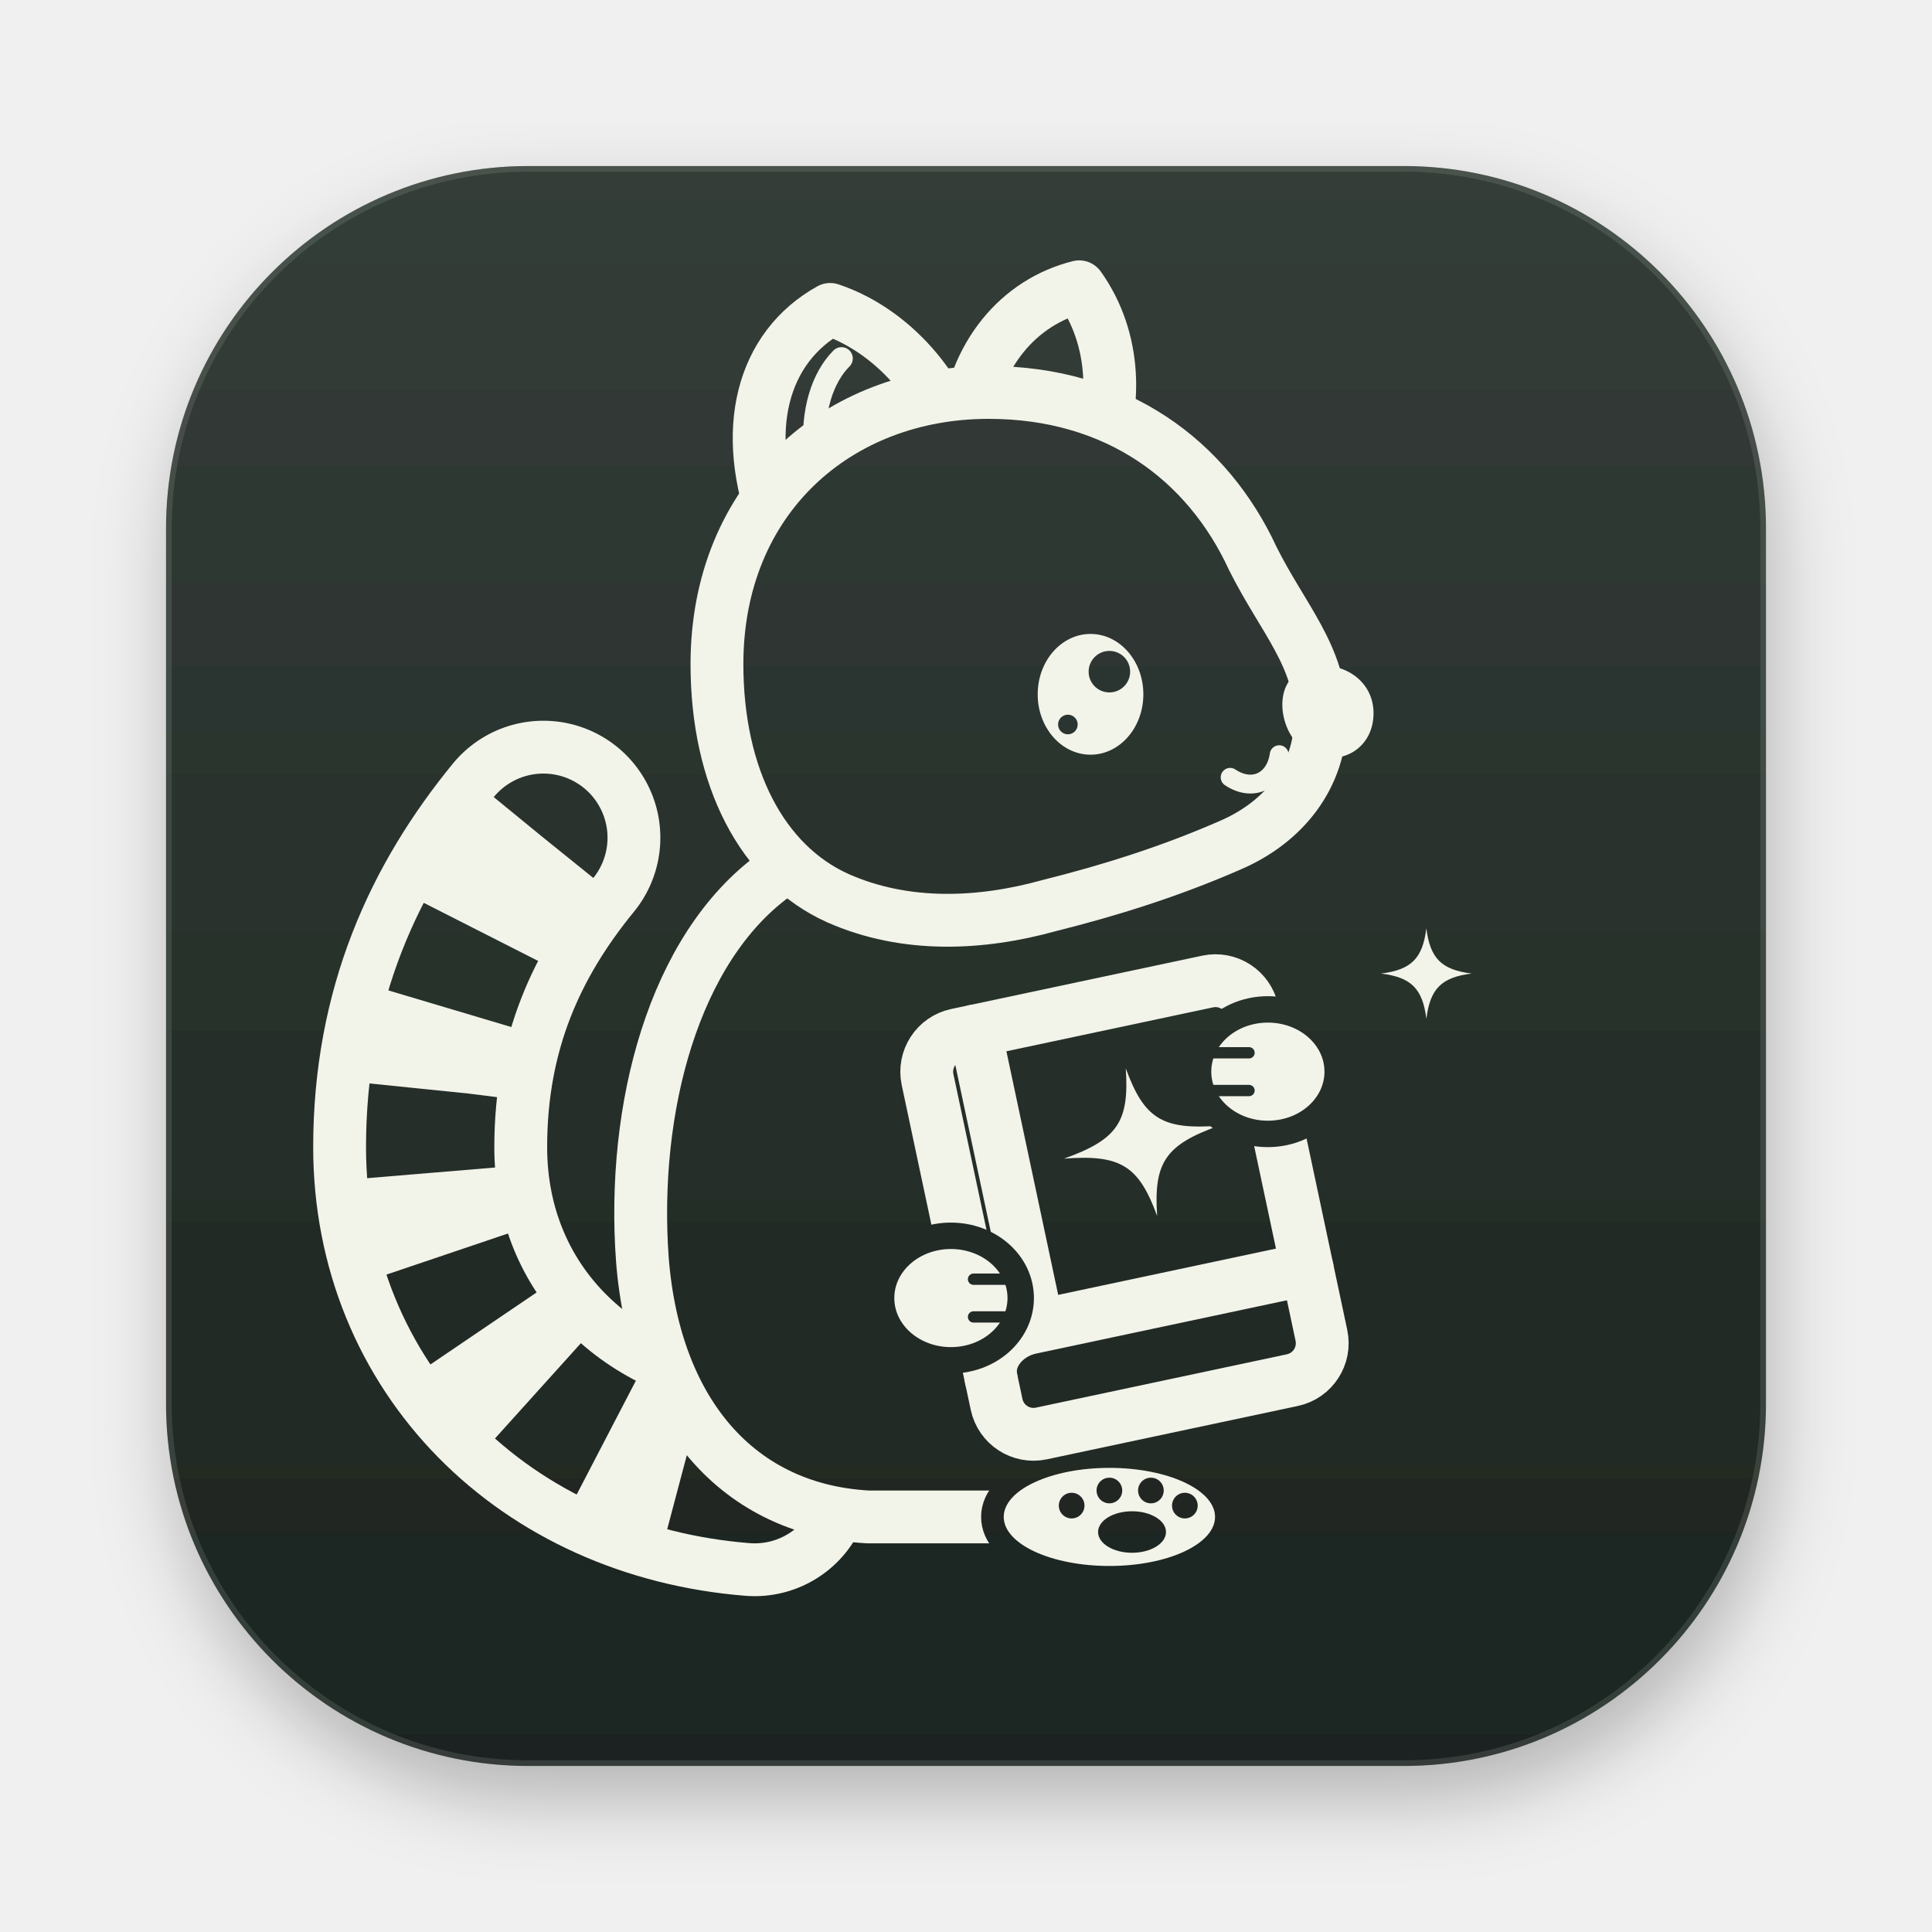
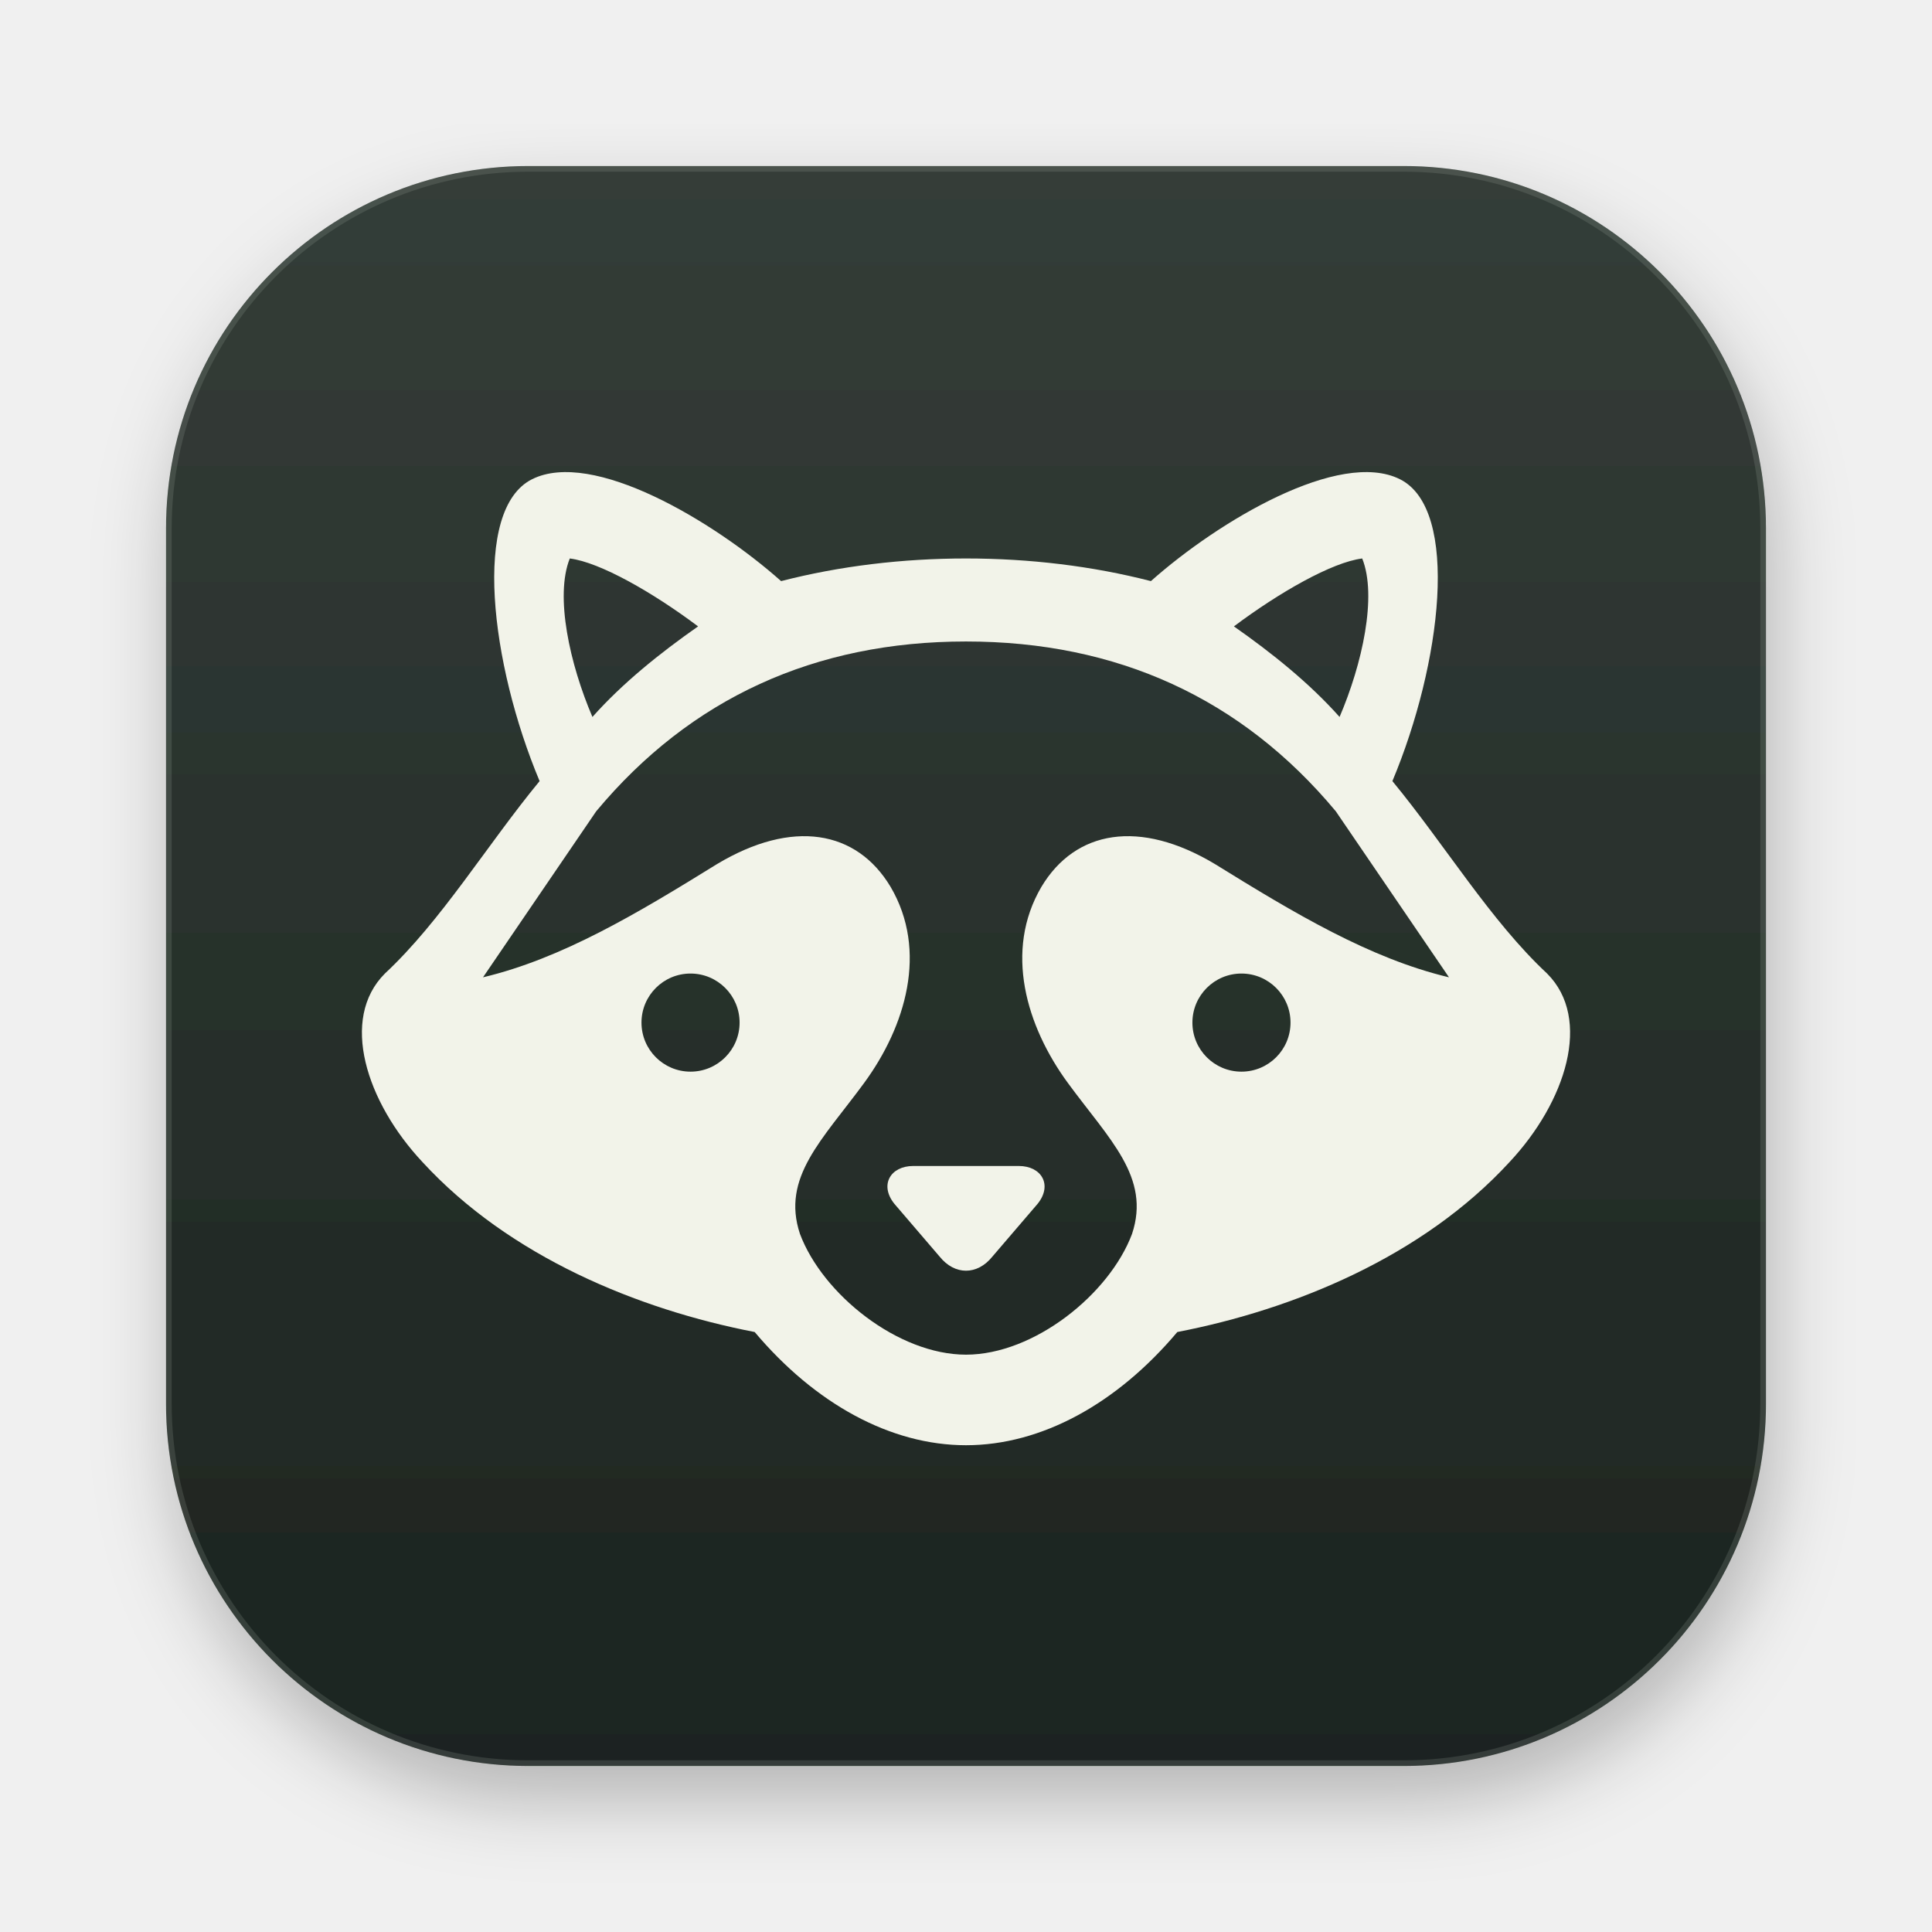
<svg xmlns="http://www.w3.org/2000/svg" width="1024" height="1024" viewBox="0 0 512 512" fill="none" role="img" aria-labelledby="title desc">
  <defs>
    <linearGradient id="surface" x1="256" y1="44" x2="256" y2="468" gradientUnits="userSpaceOnUse">
      <stop stop-color="#343D38" />
      <stop offset="1" stop-color="#1C2420" />
    </linearGradient>
    <filter id="shadow" x="16" y="24" width="480" height="484" filterUnits="userSpaceOnUse" color-interpolation-filters="sRGB">
      <feDropShadow dy="9" stdDeviation="10" flood-color="#000000" flood-opacity=".25" />
    </filter>
-     <path id="tail" d="M206 384C156 380 120 344 120 296C120 262 132 236 150 214" />
-     <path id="body" d="M214 222C186 240 174 282 176 322C178 364 200 392 236 394H290C312 394 322 380 316 360C310 334 302 300 298 268C296 248 284 232 268 226Z" />
-     <ellipse id="foot" cx="300" cy="394" rx="28" ry="13" />
-     <path id="head" d="M196 168C196 124 228 96 268 96C302 96 326 114 338 140C346 156 356 166 356 182C356 198 346 210 332 216C316 223 300 228 284 232C266 237 246 238 228 230C208 221 196 198 196 168Z" />
-     <mask id="ear-cut" maskUnits="userSpaceOnUse" x="0" y="0" width="512" height="512">
-       <rect width="512" height="512" fill="#fff" />
-       <use href="#head" fill="#000" />
-     </mask>
-     <mask id="eye-shine" maskUnits="userSpaceOnUse" x="0" y="0" width="512" height="512">
-       <rect width="512" height="512" fill="#fff" />
-       <circle cx="300" cy="170" r="5.5" fill="#000" />
-       <circle cx="289" cy="184" r="2.6" fill="#000" />
-     </mask>
-     <rect id="book" x="-44" y="-54" width="88" height="108" rx="10" transform="translate(304 312) rotate(-12)" />
-     <g id="hands">
-       <ellipse cx="258" cy="336" rx="15" ry="13" />
-       <ellipse cx="342" cy="276" rx="15" ry="13" />
-     </g>
-     <mask id="tail-tube" maskUnits="userSpaceOnUse" x="0" y="0" width="512" height="512">
-       <rect width="512" height="512" fill="#fff" />
-       <use href="#tail" fill="none" stroke="#000" stroke-width="34" stroke-linecap="round" />
-       <use href="#body" fill="#000" />
-     </mask>
-     <mask id="behind-body" maskUnits="userSpaceOnUse" x="0" y="0" width="512" height="512">
-       <rect width="512" height="512" fill="#fff" />
-       <use href="#body" fill="#000" />
-     </mask>
-     <mask id="body-cut" maskUnits="userSpaceOnUse" x="0" y="0" width="512" height="512">
-       <rect width="512" height="512" fill="#fff" />
-       <use href="#head" fill="#000" />
-       <use href="#book" fill="#000" stroke="#000" stroke-width="30" stroke-linejoin="round" />
-       <use href="#hands" fill="#000" stroke="#000" stroke-width="16" />
-       <use href="#foot" fill="#000" stroke="#000" stroke-width="12" />
-       <path fill="#000" d="M296 362H340V392H296Z" />
-       <path fill="#000" d="M270 226H312V262H270Z" />
-     </mask>
-     <mask id="foot-cut" maskUnits="userSpaceOnUse" x="0" y="0" width="512" height="512">
-       <rect width="512" height="512" fill="#fff" />
-       <g fill="#000">
-         <ellipse cx="306" cy="398" rx="9" ry="5.5" />
-         <circle cx="290" cy="391" r="3.4" />
-         <circle cx="300" cy="387" r="3.4" />
-         <circle cx="311" cy="387" r="3.4" />
-         <circle cx="320" cy="391" r="3.4" />
-       </g>
-     </mask>
-     <mask id="finger-cut" maskUnits="userSpaceOnUse" x="0" y="0" width="512" height="512">
-       <rect width="512" height="512" fill="#fff" />
-       <path d="M264 331H275M264 341H275M327 271H337M327 281H337" stroke="#000" stroke-width="3" stroke-linecap="round" />
-     </mask>
-     <mask id="book-cut" maskUnits="userSpaceOnUse" x="0" y="0" width="512" height="512">
-       <rect width="512" height="512" fill="#fff" />
-       <use href="#hands" fill="#000" stroke="#000" stroke-width="14" />
-     </mask>
  </defs>
  <rect x="44" y="44" width="424" height="424" rx="96" fill="url(#surface)" filter="url(#shadow)" />
  <rect x="44.75" y="44.75" width="422.5" height="422.5" rx="95.25" stroke="#B5C4B8" stroke-opacity=".16" stroke-width="1.5" />
-   <g fill="#F2F3E9" stroke="#F2F3E9" stroke-width="14" stroke-linecap="round" stroke-linejoin="round" transform="translate(-6 8)">
-     <use href="#tail" mask="url(#tail-tube)" fill="none" stroke-width="62" />
-     <path mask="url(#behind-body)" fill="none" stroke-width="40" stroke-linecap="butt" stroke-dasharray="30 22 22 22 22 22 22 22 22 400" d="M150 214C132 236 120 262 120 296C120 344 156 380 206 384" />
-     <use href="#body" mask="url(#body-cut)" fill="none" />
-     <use href="#foot" mask="url(#foot-cut)" stroke="none" />
-     <g mask="url(#ear-cut)" fill="none">
-       <path d="M212 132C202 106 208 84 226 74C244 80 258 98 260 114" />
-       <path d="M262 106C264 86 276 72 292 68C302 82 302 100 296 114" />
-     </g>
-     <path fill="none" stroke-width="6" d="M222 112C221 101 224 92 229 87" />
-     <use href="#head" fill="none" />
-     <ellipse mask="url(#eye-shine)" stroke="none" cx="295" cy="176" rx="14" ry="16" />
-     <path stroke="none" d="M349 171C357 165 370 170 370 181C370 190 362 195 354 192C346 189 343 176 349 171Z" />
-     <path fill="none" stroke-width="5" d="M345 192C344 199 338 202 332 198" />
-     <g mask="url(#book-cut)">
-       <use href="#book" fill="none" />
-       <g transform="translate(304 312) rotate(-12)">
-         <path fill="none" d="M-29 -54V26M-44 37C-44 31 -38 26 -31 26H44" />
-         <path stroke="none" d="M8 -36C10 -22 14 -18 29 -16C14 -14 10 -10 8 4C6 -10 2 -14 -13 -16C2 -18 6 -22 8 -36Z" />
-       </g>
-     </g>
-     <use href="#hands" mask="url(#finger-cut)" stroke="none" />
-     <path stroke="none" d="M384 238C385 246 388 249 396 250C388 251 385 254 384 262C383 254 380 251 372 250C380 249 383 246 384 238Z" />
-   </g>
+   <path fill="#F2F3E9" fill-rule="evenodd" d="M143 207C130 176 125 135 141 127C157 119 189 138 207 154C238 146 274 146 305 154C323 138 355 119 371 127C387 135 382 176 369 207C383 224 395 244 410 258C422 270 415 292 400 308C377 333 343 347 312 353C296 372 276 383 256 383C236 383 216 372 200 353C169 347 135 333 112 308C97 292 90 270 102 258C117 244 129 224 143 207ZM151 148C147 158 151 176 157 190C165 181 175 173 185 166C173 157 159 149 151 148ZM361 148C353 149 339 157 327 166C337 173 347 181 355 190C361 176 365 158 361 148ZM158 215L128 259C149 254 169 242 190 229C210 217 227 220 236 235C246 252 240 272 229 287C218 302 207 312 212 327C218 343 238 359 256 359C274 359 294 343 300 327C305 312 294 302 283 287C272 272 266 252 276 235C285 220 302 217 322 229C343 242 363 254 384 259L354 215C329 185 296 170 256 170C216 170 183 185 158 215ZM183 258A13 13 0 1 0 183 284A13 13 0 1 0 183 258ZM329 258A13 13 0 1 0 329 284A13 13 0 1 0 329 258Z" />
+   <path d="M242 309H270C276 309 279 314 275 319L263 333C259 338 253 338 249 333L237 319C233 314 236 309 242 309Z" fill="#F2F3E9" />
</svg>
